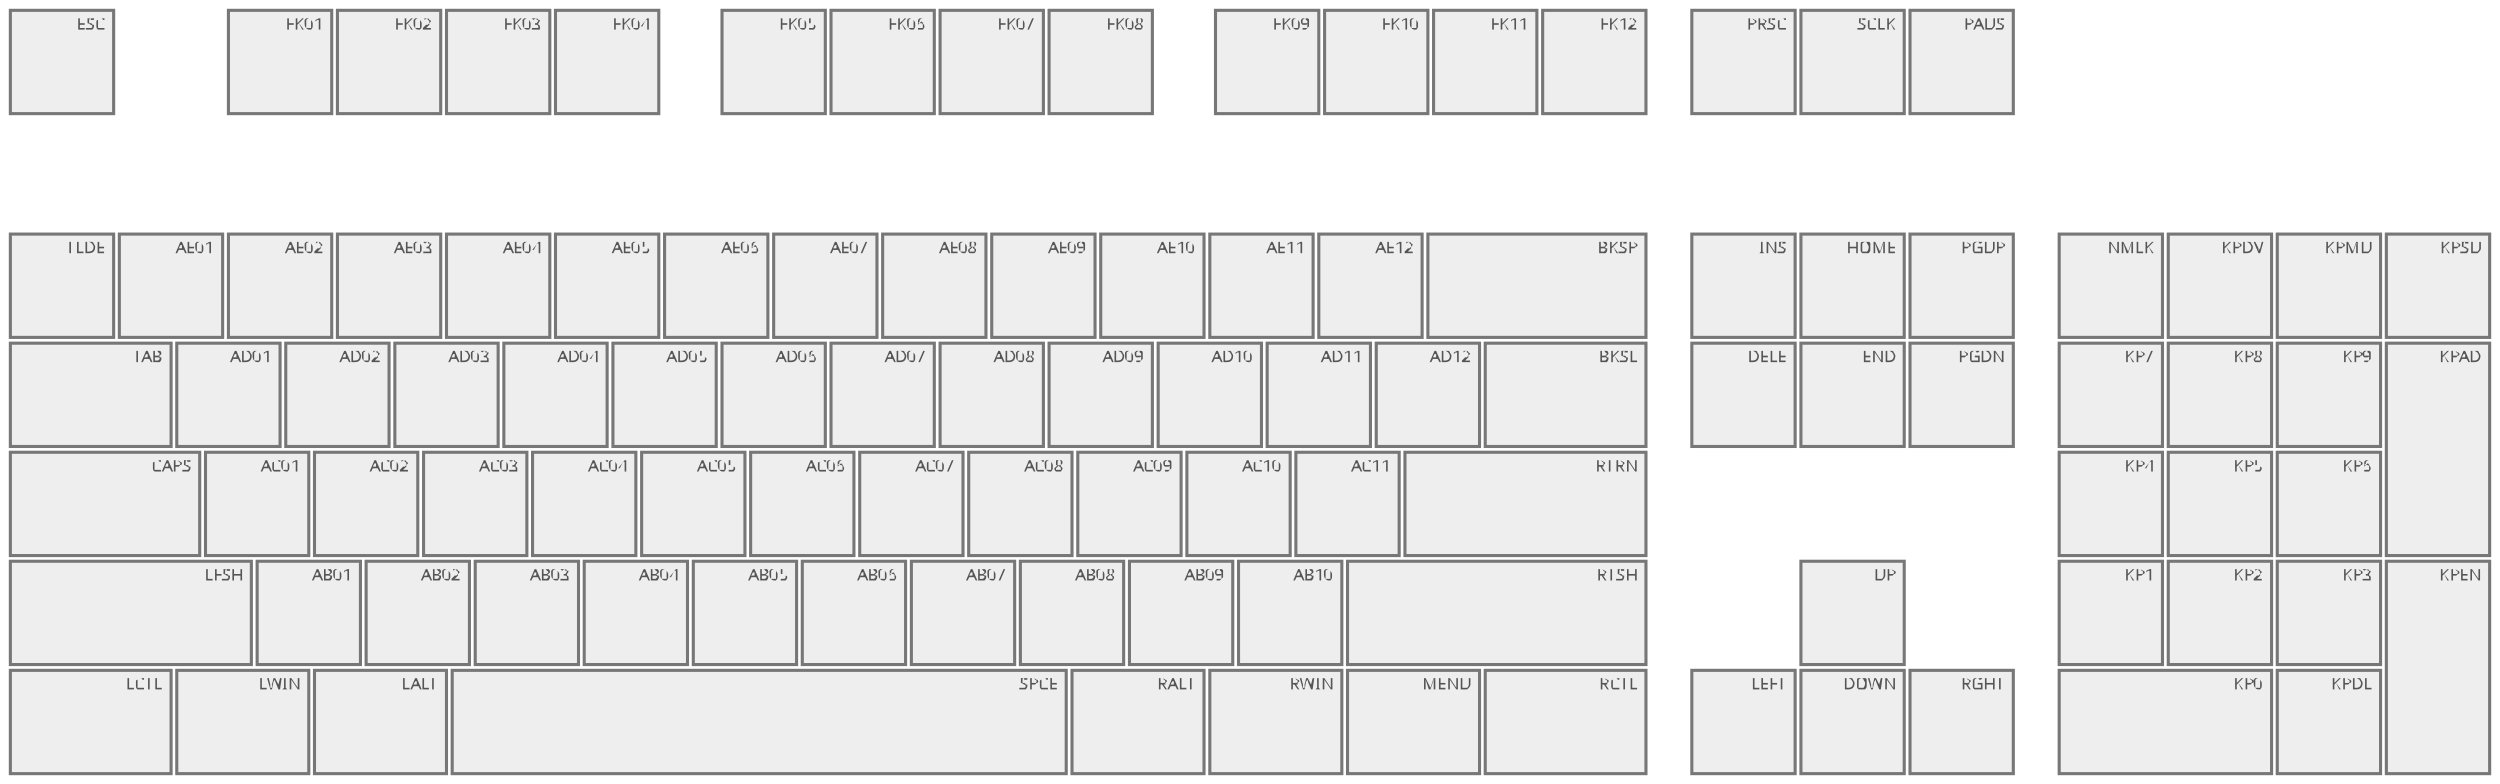
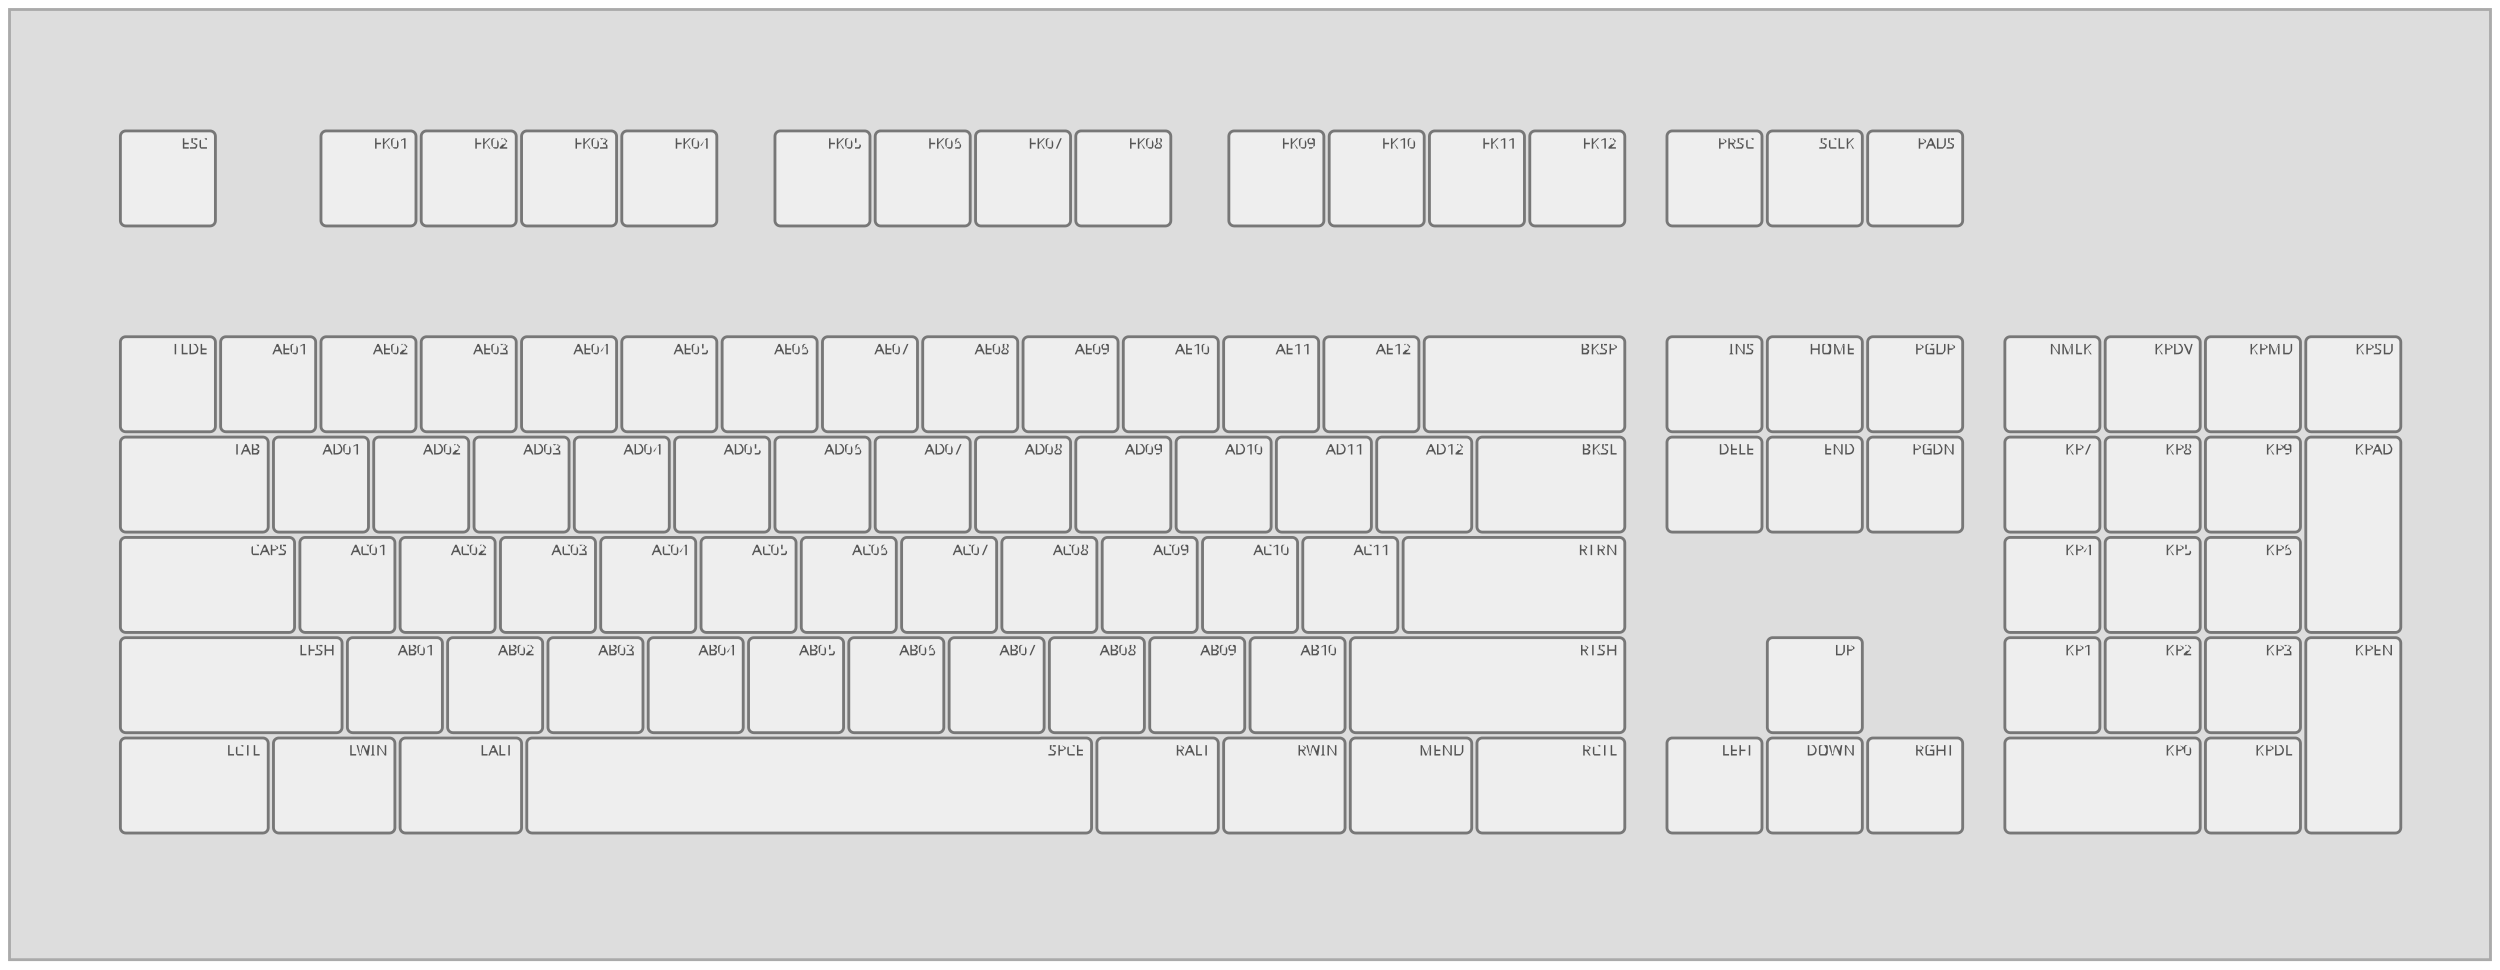
- <svg xmlns="http://www.w3.org/2000/svg" width="1452" height="455.333" viewBox="1.067 1.178 24.2 7.589">
-   <style>.key { fill: #eee; stroke: #777; stroke-width: 0.03; }.key-id { fill: #555; font: 0.16px sans-serif; pointer-events: none; }</style>
+ <svg xmlns="http://www.w3.org/2000/svg" width="1578.667" height="612" viewBox="-0.1 -0.1 26.311 10.2">
+   <style>.keyboard-frame { fill: var(--doodad-fill, #ddd); stroke: #aaa; stroke-width: 0.03; }.key { fill: var(--key-fill, #eee); stroke: #777; stroke-width: 0.03; }.key-id { fill: var(--key-id-fill, #555); font: 0.16px sans-serif; pointer-events: none; }</style>
  <g id="keyboard-geometry">
+     <g id="keyboard-decorations">
+       <rect class="keyboard-frame" x="0" y="0" width="26.111" height="10" />
+     </g>
    <g id="keys">
      <g id="key-ESC" data-key-id="ESC" data-kbd-keycode="1">
-         <rect class="key" x="1.167" y="1.278" width="1" height="1" />
+         <rect class="key" x="1.167" y="1.278" width="1" height="1" rx="0.056" ry="0.056" style="--key-fill: #555" />
      </g>
      <g id="key-FK01" data-key-id="FK01" data-kbd-keycode="59">
-         <rect class="key" x="3.278" y="1.278" width="1" height="1" />
+         <rect class="key" x="3.278" y="1.278" width="1" height="1" rx="0.056" ry="0.056" />
      </g>
      <g id="key-FK02" data-key-id="FK02" data-kbd-keycode="60">
-         <rect class="key" x="4.333" y="1.278" width="1" height="1" />
+         <rect class="key" x="4.333" y="1.278" width="1" height="1" rx="0.056" ry="0.056" />
      </g>
      <g id="key-FK03" data-key-id="FK03" data-kbd-keycode="61">
-         <rect class="key" x="5.389" y="1.278" width="1" height="1" />
+         <rect class="key" x="5.389" y="1.278" width="1" height="1" rx="0.056" ry="0.056" />
      </g>
      <g id="key-FK04" data-key-id="FK04" data-kbd-keycode="62">
-         <rect class="key" x="6.444" y="1.278" width="1" height="1" />
+         <rect class="key" x="6.444" y="1.278" width="1" height="1" rx="0.056" ry="0.056" />
      </g>
      <g id="key-FK05" data-key-id="FK05" data-kbd-keycode="63">
-         <rect class="key" x="8.056" y="1.278" width="1" height="1" />
+         <rect class="key" x="8.056" y="1.278" width="1" height="1" rx="0.056" ry="0.056" />
      </g>
      <g id="key-FK06" data-key-id="FK06" data-kbd-keycode="64">
-         <rect class="key" x="9.111" y="1.278" width="1" height="1" />
+         <rect class="key" x="9.111" y="1.278" width="1" height="1" rx="0.056" ry="0.056" />
      </g>
      <g id="key-FK07" data-key-id="FK07" data-kbd-keycode="65">
-         <rect class="key" x="10.167" y="1.278" width="1" height="1" />
+         <rect class="key" x="10.167" y="1.278" width="1" height="1" rx="0.056" ry="0.056" />
      </g>
      <g id="key-FK08" data-key-id="FK08" data-kbd-keycode="66">
-         <rect class="key" x="11.222" y="1.278" width="1" height="1" />
+         <rect class="key" x="11.222" y="1.278" width="1" height="1" rx="0.056" ry="0.056" />
      </g>
      <g id="key-FK09" data-key-id="FK09" data-kbd-keycode="67">
-         <rect class="key" x="12.833" y="1.278" width="1" height="1" />
+         <rect class="key" x="12.833" y="1.278" width="1" height="1" rx="0.056" ry="0.056" />
      </g>
      <g id="key-FK10" data-key-id="FK10" data-kbd-keycode="68">
-         <rect class="key" x="13.889" y="1.278" width="1" height="1" />
+         <rect class="key" x="13.889" y="1.278" width="1" height="1" rx="0.056" ry="0.056" />
      </g>
      <g id="key-FK11" data-key-id="FK11" data-kbd-keycode="87">
-         <rect class="key" x="14.944" y="1.278" width="1" height="1" />
+         <rect class="key" x="14.944" y="1.278" width="1" height="1" rx="0.056" ry="0.056" />
      </g>
      <g id="key-FK12" data-key-id="FK12" data-kbd-keycode="88">
-         <rect class="key" x="16" y="1.278" width="1" height="1" />
+         <rect class="key" x="16" y="1.278" width="1" height="1" rx="0.056" ry="0.056" />
      </g>
      <g id="key-PRSC" data-key-id="PRSC" data-kbd-keycode="99">
-         <rect class="key" x="17.444" y="1.278" width="1" height="1" />
+         <rect class="key" x="17.444" y="1.278" width="1" height="1" rx="0.056" ry="0.056" />
      </g>
      <g id="key-SCLK" data-key-id="SCLK" data-kbd-keycode="70">
-         <rect class="key" x="18.5" y="1.278" width="1" height="1" />
+         <rect class="key" x="18.5" y="1.278" width="1" height="1" rx="0.056" ry="0.056" />
      </g>
      <g id="key-PAUS" data-key-id="PAUS" data-kbd-keycode="119">
-         <rect class="key" x="19.556" y="1.278" width="1" height="1" />
+         <rect class="key" x="19.556" y="1.278" width="1" height="1" rx="0.056" ry="0.056" />
      </g>
      <g id="key-TLDE" data-key-id="TLDE" data-kbd-keycode="41">
-         <rect class="key" x="1.167" y="3.444" width="1" height="1" />
+         <rect class="key" x="1.167" y="3.444" width="1" height="1" rx="0.056" ry="0.056" />
      </g>
      <g id="key-AE01" data-key-id="AE01" data-kbd-keycode="2">
-         <rect class="key" x="2.222" y="3.444" width="1" height="1" />
+         <rect class="key" x="2.222" y="3.444" width="1" height="1" rx="0.056" ry="0.056" />
      </g>
      <g id="key-AE02" data-key-id="AE02" data-kbd-keycode="3">
-         <rect class="key" x="3.278" y="3.444" width="1" height="1" />
+         <rect class="key" x="3.278" y="3.444" width="1" height="1" rx="0.056" ry="0.056" />
      </g>
      <g id="key-AE03" data-key-id="AE03" data-kbd-keycode="4">
-         <rect class="key" x="4.333" y="3.444" width="1" height="1" />
+         <rect class="key" x="4.333" y="3.444" width="1" height="1" rx="0.056" ry="0.056" />
      </g>
      <g id="key-AE04" data-key-id="AE04" data-kbd-keycode="5">
-         <rect class="key" x="5.389" y="3.444" width="1" height="1" />
+         <rect class="key" x="5.389" y="3.444" width="1" height="1" rx="0.056" ry="0.056" />
      </g>
      <g id="key-AE05" data-key-id="AE05" data-kbd-keycode="6">
-         <rect class="key" x="6.444" y="3.444" width="1" height="1" />
+         <rect class="key" x="6.444" y="3.444" width="1" height="1" rx="0.056" ry="0.056" />
      </g>
      <g id="key-AE06" data-key-id="AE06" data-kbd-keycode="7">
-         <rect class="key" x="7.5" y="3.444" width="1" height="1" />
+         <rect class="key" x="7.5" y="3.444" width="1" height="1" rx="0.056" ry="0.056" />
      </g>
      <g id="key-AE07" data-key-id="AE07" data-kbd-keycode="8">
-         <rect class="key" x="8.556" y="3.444" width="1" height="1" />
+         <rect class="key" x="8.556" y="3.444" width="1" height="1" rx="0.056" ry="0.056" />
      </g>
      <g id="key-AE08" data-key-id="AE08" data-kbd-keycode="9">
-         <rect class="key" x="9.611" y="3.444" width="1" height="1" />
+         <rect class="key" x="9.611" y="3.444" width="1" height="1" rx="0.056" ry="0.056" />
      </g>
      <g id="key-AE09" data-key-id="AE09" data-kbd-keycode="10">
-         <rect class="key" x="10.667" y="3.444" width="1" height="1" />
+         <rect class="key" x="10.667" y="3.444" width="1" height="1" rx="0.056" ry="0.056" />
      </g>
      <g id="key-AE10" data-key-id="AE10" data-kbd-keycode="11">
-         <rect class="key" x="11.722" y="3.444" width="1" height="1" />
+         <rect class="key" x="11.722" y="3.444" width="1" height="1" rx="0.056" ry="0.056" />
      </g>
      <g id="key-AE11" data-key-id="AE11" data-kbd-keycode="12">
-         <rect class="key" x="12.778" y="3.444" width="1" height="1" />
+         <rect class="key" x="12.778" y="3.444" width="1" height="1" rx="0.056" ry="0.056" />
      </g>
      <g id="key-AE12" data-key-id="AE12" data-kbd-keycode="13">
-         <rect class="key" x="13.833" y="3.444" width="1" height="1" />
+         <rect class="key" x="13.833" y="3.444" width="1" height="1" rx="0.056" ry="0.056" />
      </g>
      <g id="key-BKSP" data-key-id="BKSP" data-kbd-keycode="14">
-         <rect class="key" x="14.889" y="3.444" width="2.111" height="1" />
+         <rect class="key" x="14.889" y="3.444" width="2.111" height="1" rx="0.056" ry="0.056" style="--key-fill: #555" />
      </g>
      <g id="key-TAB" data-key-id="TAB" data-kbd-keycode="15">
-         <rect class="key" x="1.167" y="4.5" width="1.556" height="1" />
+         <rect class="key" x="1.167" y="4.5" width="1.556" height="1" rx="0.056" ry="0.056" style="--key-fill: #555" />
      </g>
      <g id="key-AD01" data-key-id="AD01" data-kbd-keycode="16">
-         <rect class="key" x="2.778" y="4.5" width="1" height="1" />
+         <rect class="key" x="2.778" y="4.5" width="1" height="1" rx="0.056" ry="0.056" />
      </g>
      <g id="key-AD02" data-key-id="AD02" data-kbd-keycode="17">
-         <rect class="key" x="3.833" y="4.5" width="1" height="1" />
+         <rect class="key" x="3.833" y="4.5" width="1" height="1" rx="0.056" ry="0.056" />
      </g>
      <g id="key-AD03" data-key-id="AD03" data-kbd-keycode="18">
-         <rect class="key" x="4.889" y="4.5" width="1" height="1" />
+         <rect class="key" x="4.889" y="4.5" width="1" height="1" rx="0.056" ry="0.056" />
      </g>
      <g id="key-AD04" data-key-id="AD04" data-kbd-keycode="19">
-         <rect class="key" x="5.944" y="4.5" width="1" height="1" />
+         <rect class="key" x="5.944" y="4.5" width="1" height="1" rx="0.056" ry="0.056" />
      </g>
      <g id="key-AD05" data-key-id="AD05" data-kbd-keycode="20">
-         <rect class="key" x="7" y="4.5" width="1" height="1" />
+         <rect class="key" x="7" y="4.5" width="1" height="1" rx="0.056" ry="0.056" />
      </g>
      <g id="key-AD06" data-key-id="AD06" data-kbd-keycode="21">
-         <rect class="key" x="8.056" y="4.5" width="1" height="1" />
+         <rect class="key" x="8.056" y="4.5" width="1" height="1" rx="0.056" ry="0.056" />
      </g>
      <g id="key-AD07" data-key-id="AD07" data-kbd-keycode="22">
-         <rect class="key" x="9.111" y="4.5" width="1" height="1" />
+         <rect class="key" x="9.111" y="4.5" width="1" height="1" rx="0.056" ry="0.056" />
      </g>
      <g id="key-AD08" data-key-id="AD08" data-kbd-keycode="23">
-         <rect class="key" x="10.167" y="4.5" width="1" height="1" />
+         <rect class="key" x="10.167" y="4.5" width="1" height="1" rx="0.056" ry="0.056" />
      </g>
      <g id="key-AD09" data-key-id="AD09" data-kbd-keycode="24">
-         <rect class="key" x="11.222" y="4.5" width="1" height="1" />
+         <rect class="key" x="11.222" y="4.5" width="1" height="1" rx="0.056" ry="0.056" />
      </g>
      <g id="key-AD10" data-key-id="AD10" data-kbd-keycode="25">
-         <rect class="key" x="12.278" y="4.5" width="1" height="1" />
+         <rect class="key" x="12.278" y="4.5" width="1" height="1" rx="0.056" ry="0.056" />
      </g>
      <g id="key-AD11" data-key-id="AD11" data-kbd-keycode="26">
-         <rect class="key" x="13.333" y="4.5" width="1" height="1" />
+         <rect class="key" x="13.333" y="4.5" width="1" height="1" rx="0.056" ry="0.056" />
      </g>
      <g id="key-AD12" data-key-id="AD12" data-kbd-keycode="27">
-         <rect class="key" x="14.389" y="4.5" width="1" height="1" />
+         <rect class="key" x="14.389" y="4.5" width="1" height="1" rx="0.056" ry="0.056" />
      </g>
      <g id="key-BKSL" data-key-id="BKSL" data-kbd-keycode="43">
-         <rect class="key" x="15.444" y="4.5" width="1.556" height="1" />
+         <rect class="key" x="15.444" y="4.5" width="1.556" height="1" rx="0.056" ry="0.056" />
      </g>
      <g id="key-CAPS" data-key-id="CAPS" data-kbd-keycode="58">
-         <rect class="key" x="1.167" y="5.556" width="1.833" height="1" />
+         <rect class="key" x="1.167" y="5.556" width="1.833" height="1" rx="0.056" ry="0.056" style="--key-fill: #555" />
      </g>
      <g id="key-AC01" data-key-id="AC01" data-kbd-keycode="30">
-         <rect class="key" x="3.056" y="5.556" width="1" height="1" />
+         <rect class="key" x="3.056" y="5.556" width="1" height="1" rx="0.056" ry="0.056" />
      </g>
      <g id="key-AC02" data-key-id="AC02" data-kbd-keycode="31">
-         <rect class="key" x="4.111" y="5.556" width="1" height="1" />
+         <rect class="key" x="4.111" y="5.556" width="1" height="1" rx="0.056" ry="0.056" />
      </g>
      <g id="key-AC03" data-key-id="AC03" data-kbd-keycode="32">
-         <rect class="key" x="5.167" y="5.556" width="1" height="1" />
+         <rect class="key" x="5.167" y="5.556" width="1" height="1" rx="0.056" ry="0.056" />
      </g>
      <g id="key-AC04" data-key-id="AC04" data-kbd-keycode="33">
-         <rect class="key" x="6.222" y="5.556" width="1" height="1" />
+         <rect class="key" x="6.222" y="5.556" width="1" height="1" rx="0.056" ry="0.056" />
      </g>
      <g id="key-AC05" data-key-id="AC05" data-kbd-keycode="34">
-         <rect class="key" x="7.278" y="5.556" width="1" height="1" />
+         <rect class="key" x="7.278" y="5.556" width="1" height="1" rx="0.056" ry="0.056" />
      </g>
      <g id="key-AC06" data-key-id="AC06" data-kbd-keycode="35">
-         <rect class="key" x="8.333" y="5.556" width="1" height="1" />
+         <rect class="key" x="8.333" y="5.556" width="1" height="1" rx="0.056" ry="0.056" />
      </g>
      <g id="key-AC07" data-key-id="AC07" data-kbd-keycode="36">
-         <rect class="key" x="9.389" y="5.556" width="1" height="1" />
+         <rect class="key" x="9.389" y="5.556" width="1" height="1" rx="0.056" ry="0.056" />
      </g>
      <g id="key-AC08" data-key-id="AC08" data-kbd-keycode="37">
-         <rect class="key" x="10.444" y="5.556" width="1" height="1" />
+         <rect class="key" x="10.444" y="5.556" width="1" height="1" rx="0.056" ry="0.056" />
      </g>
      <g id="key-AC09" data-key-id="AC09" data-kbd-keycode="38">
-         <rect class="key" x="11.5" y="5.556" width="1" height="1" />
+         <rect class="key" x="11.5" y="5.556" width="1" height="1" rx="0.056" ry="0.056" />
      </g>
      <g id="key-AC10" data-key-id="AC10" data-kbd-keycode="39">
-         <rect class="key" x="12.556" y="5.556" width="1" height="1" />
+         <rect class="key" x="12.556" y="5.556" width="1" height="1" rx="0.056" ry="0.056" />
      </g>
      <g id="key-AC11" data-key-id="AC11" data-kbd-keycode="40">
-         <rect class="key" x="13.611" y="5.556" width="1" height="1" />
+         <rect class="key" x="13.611" y="5.556" width="1" height="1" rx="0.056" ry="0.056" />
      </g>
      <g id="key-RTRN" data-key-id="RTRN" data-kbd-keycode="28">
-         <rect class="key" x="14.667" y="5.556" width="2.333" height="1" />
+         <rect class="key" x="14.667" y="5.556" width="2.333" height="1" rx="0.056" ry="0.056" style="--key-fill: #555" />
      </g>
      <g id="key-LFSH" data-key-id="LFSH" data-kbd-keycode="42">
-         <rect class="key" x="1.167" y="6.611" width="2.333" height="1" />
+         <rect class="key" x="1.167" y="6.611" width="2.333" height="1" rx="0.056" ry="0.056" style="--key-fill: #555" />
      </g>
      <g id="key-AB01" data-key-id="AB01" data-kbd-keycode="44">
-         <rect class="key" x="3.556" y="6.611" width="1" height="1" />
+         <rect class="key" x="3.556" y="6.611" width="1" height="1" rx="0.056" ry="0.056" />
      </g>
      <g id="key-AB02" data-key-id="AB02" data-kbd-keycode="45">
-         <rect class="key" x="4.611" y="6.611" width="1" height="1" />
+         <rect class="key" x="4.611" y="6.611" width="1" height="1" rx="0.056" ry="0.056" />
      </g>
      <g id="key-AB03" data-key-id="AB03" data-kbd-keycode="46">
-         <rect class="key" x="5.667" y="6.611" width="1" height="1" />
+         <rect class="key" x="5.667" y="6.611" width="1" height="1" rx="0.056" ry="0.056" />
      </g>
      <g id="key-AB04" data-key-id="AB04" data-kbd-keycode="47">
-         <rect class="key" x="6.722" y="6.611" width="1" height="1" />
+         <rect class="key" x="6.722" y="6.611" width="1" height="1" rx="0.056" ry="0.056" />
      </g>
      <g id="key-AB05" data-key-id="AB05" data-kbd-keycode="48">
-         <rect class="key" x="7.778" y="6.611" width="1" height="1" />
+         <rect class="key" x="7.778" y="6.611" width="1" height="1" rx="0.056" ry="0.056" />
      </g>
      <g id="key-AB06" data-key-id="AB06" data-kbd-keycode="49">
-         <rect class="key" x="8.833" y="6.611" width="1" height="1" />
+         <rect class="key" x="8.833" y="6.611" width="1" height="1" rx="0.056" ry="0.056" />
      </g>
      <g id="key-AB07" data-key-id="AB07" data-kbd-keycode="50">
-         <rect class="key" x="9.889" y="6.611" width="1" height="1" />
+         <rect class="key" x="9.889" y="6.611" width="1" height="1" rx="0.056" ry="0.056" />
      </g>
      <g id="key-AB08" data-key-id="AB08" data-kbd-keycode="51">
-         <rect class="key" x="10.944" y="6.611" width="1" height="1" />
+         <rect class="key" x="10.944" y="6.611" width="1" height="1" rx="0.056" ry="0.056" />
      </g>
      <g id="key-AB09" data-key-id="AB09" data-kbd-keycode="52">
-         <rect class="key" x="12" y="6.611" width="1" height="1" />
+         <rect class="key" x="12" y="6.611" width="1" height="1" rx="0.056" ry="0.056" />
      </g>
      <g id="key-AB10" data-key-id="AB10" data-kbd-keycode="53">
-         <rect class="key" x="13.056" y="6.611" width="1" height="1" />
+         <rect class="key" x="13.056" y="6.611" width="1" height="1" rx="0.056" ry="0.056" />
      </g>
      <g id="key-RTSH" data-key-id="RTSH" data-kbd-keycode="54">
-         <rect class="key" x="14.111" y="6.611" width="2.889" height="1" />
+         <rect class="key" x="14.111" y="6.611" width="2.889" height="1" rx="0.056" ry="0.056" style="--key-fill: #555" />
      </g>
      <g id="key-LCTL" data-key-id="LCTL" data-kbd-keycode="29">
-         <rect class="key" x="1.167" y="7.667" width="1.556" height="1" />
+         <rect class="key" x="1.167" y="7.667" width="1.556" height="1" rx="0.056" ry="0.056" style="--key-fill: #555" />
      </g>
      <g id="key-LWIN" data-key-id="LWIN" data-kbd-keycode="125">
-         <rect class="key" x="2.778" y="7.667" width="1.278" height="1" />
+         <rect class="key" x="2.778" y="7.667" width="1.278" height="1" rx="0.056" ry="0.056" style="--key-fill: #555" />
      </g>
      <g id="key-LALT" data-key-id="LALT" data-kbd-keycode="56">
-         <rect class="key" x="4.111" y="7.667" width="1.278" height="1" />
+         <rect class="key" x="4.111" y="7.667" width="1.278" height="1" rx="0.056" ry="0.056" style="--key-fill: #555" />
      </g>
      <g id="key-SPCE" data-key-id="SPCE" data-kbd-keycode="57">
-         <rect class="key" x="5.444" y="7.667" width="5.944" height="1" />
+         <rect class="key" x="5.444" y="7.667" width="5.944" height="1" rx="0.056" ry="0.056" style="--key-fill: #f6f6f6" />
      </g>
      <g id="key-RALT" data-key-id="RALT" data-kbd-keycode="100">
-         <rect class="key" x="11.444" y="7.667" width="1.278" height="1" />
+         <rect class="key" x="11.444" y="7.667" width="1.278" height="1" rx="0.056" ry="0.056" style="--key-fill: #555" />
      </g>
      <g id="key-RWIN" data-key-id="RWIN" data-kbd-keycode="126">
-         <rect class="key" x="12.778" y="7.667" width="1.278" height="1" />
+         <rect class="key" x="12.778" y="7.667" width="1.278" height="1" rx="0.056" ry="0.056" style="--key-fill: #555" />
      </g>
      <g id="key-MENU" data-key-id="MENU" data-kbd-keycode="127">
-         <rect class="key" x="14.111" y="7.667" width="1.278" height="1" />
+         <rect class="key" x="14.111" y="7.667" width="1.278" height="1" rx="0.056" ry="0.056" style="--key-fill: #555" />
      </g>
      <g id="key-RCTL" data-key-id="RCTL" data-kbd-keycode="97">
-         <rect class="key" x="15.444" y="7.667" width="1.556" height="1" />
+         <rect class="key" x="15.444" y="7.667" width="1.556" height="1" rx="0.056" ry="0.056" style="--key-fill: #555" />
      </g>
      <g id="key-INS" data-key-id="INS" data-kbd-keycode="110">
-         <rect class="key" x="17.444" y="3.444" width="1" height="1" />
+         <rect class="key" x="17.444" y="3.444" width="1" height="1" rx="0.056" ry="0.056" style="--key-fill: #555" />
      </g>
      <g id="key-HOME" data-key-id="HOME" data-kbd-keycode="102">
-         <rect class="key" x="18.5" y="3.444" width="1" height="1" />
+         <rect class="key" x="18.5" y="3.444" width="1" height="1" rx="0.056" ry="0.056" style="--key-fill: #555" />
      </g>
      <g id="key-PGUP" data-key-id="PGUP" data-kbd-keycode="104">
-         <rect class="key" x="19.556" y="3.444" width="1" height="1" />
+         <rect class="key" x="19.556" y="3.444" width="1" height="1" rx="0.056" ry="0.056" style="--key-fill: #555" />
      </g>
      <g id="key-DELE" data-key-id="DELE" data-kbd-keycode="111">
-         <rect class="key" x="17.444" y="4.5" width="1" height="1" />
+         <rect class="key" x="17.444" y="4.5" width="1" height="1" rx="0.056" ry="0.056" style="--key-fill: #555" />
      </g>
      <g id="key-END" data-key-id="END" data-kbd-keycode="107">
-         <rect class="key" x="18.5" y="4.5" width="1" height="1" />
+         <rect class="key" x="18.5" y="4.5" width="1" height="1" rx="0.056" ry="0.056" style="--key-fill: #555" />
      </g>
      <g id="key-PGDN" data-key-id="PGDN" data-kbd-keycode="109">
-         <rect class="key" x="19.556" y="4.5" width="1" height="1" />
+         <rect class="key" x="19.556" y="4.5" width="1" height="1" rx="0.056" ry="0.056" style="--key-fill: #555" />
      </g>
      <g id="key-UP" data-key-id="UP" data-kbd-keycode="103">
-         <rect class="key" x="18.5" y="6.611" width="1" height="1" />
+         <rect class="key" x="18.5" y="6.611" width="1" height="1" rx="0.056" ry="0.056" style="--key-fill: #555" />
      </g>
      <g id="key-LEFT" data-key-id="LEFT" data-kbd-keycode="105">
-         <rect class="key" x="17.444" y="7.667" width="1" height="1" />
+         <rect class="key" x="17.444" y="7.667" width="1" height="1" rx="0.056" ry="0.056" style="--key-fill: #555" />
      </g>
      <g id="key-DOWN" data-key-id="DOWN" data-kbd-keycode="108">
-         <rect class="key" x="18.5" y="7.667" width="1" height="1" />
+         <rect class="key" x="18.5" y="7.667" width="1" height="1" rx="0.056" ry="0.056" style="--key-fill: #555" />
      </g>
      <g id="key-RGHT" data-key-id="RGHT" data-kbd-keycode="106">
-         <rect class="key" x="19.556" y="7.667" width="1" height="1" />
+         <rect class="key" x="19.556" y="7.667" width="1" height="1" rx="0.056" ry="0.056" style="--key-fill: #555" />
      </g>
      <g id="key-NMLK" data-key-id="NMLK" data-kbd-keycode="69">
-         <rect class="key" x="21" y="3.444" width="1" height="1" />
+         <rect class="key" x="21" y="3.444" width="1" height="1" rx="0.056" ry="0.056" style="--key-fill: #555" />
      </g>
      <g id="key-KPDV" data-key-id="KPDV" data-kbd-keycode="98">
-         <rect class="key" x="22.056" y="3.444" width="1" height="1" />
+         <rect class="key" x="22.056" y="3.444" width="1" height="1" rx="0.056" ry="0.056" style="--key-fill: #555" />
      </g>
      <g id="key-KPMU" data-key-id="KPMU" data-kbd-keycode="55">
-         <rect class="key" x="23.111" y="3.444" width="1" height="1" />
+         <rect class="key" x="23.111" y="3.444" width="1" height="1" rx="0.056" ry="0.056" style="--key-fill: #555" />
      </g>
      <g id="key-KPSU" data-key-id="KPSU" data-kbd-keycode="74">
-         <rect class="key" x="24.167" y="3.444" width="1" height="1" />
+         <rect class="key" x="24.167" y="3.444" width="1" height="1" rx="0.056" ry="0.056" style="--key-fill: #555" />
      </g>
      <g id="key-KP7" data-key-id="KP7" data-kbd-keycode="71">
-         <rect class="key" x="21" y="4.5" width="1" height="1" />
+         <rect class="key" x="21" y="4.5" width="1" height="1" rx="0.056" ry="0.056" />
      </g>
      <g id="key-KP8" data-key-id="KP8" data-kbd-keycode="72">
-         <rect class="key" x="22.056" y="4.5" width="1" height="1" />
+         <rect class="key" x="22.056" y="4.5" width="1" height="1" rx="0.056" ry="0.056" />
      </g>
      <g id="key-KP9" data-key-id="KP9" data-kbd-keycode="73">
-         <rect class="key" x="23.111" y="4.5" width="1" height="1" />
+         <rect class="key" x="23.111" y="4.5" width="1" height="1" rx="0.056" ry="0.056" />
      </g>
      <g id="key-KPAD" data-key-id="KPAD" data-kbd-keycode="78">
-         <rect class="key" x="24.167" y="4.5" width="1" height="2.056" />
+         <rect class="key" x="24.167" y="4.5" width="1" height="2.056" rx="0.056" ry="0.056" style="--key-fill: #555" />
      </g>
      <g id="key-KP4" data-key-id="KP4" data-kbd-keycode="75">
-         <rect class="key" x="21" y="5.556" width="1" height="1" />
+         <rect class="key" x="21" y="5.556" width="1" height="1" rx="0.056" ry="0.056" />
      </g>
      <g id="key-KP5" data-key-id="KP5" data-kbd-keycode="76">
-         <rect class="key" x="22.056" y="5.556" width="1" height="1" />
+         <rect class="key" x="22.056" y="5.556" width="1" height="1" rx="0.056" ry="0.056" />
      </g>
      <g id="key-KP6" data-key-id="KP6" data-kbd-keycode="77">
-         <rect class="key" x="23.111" y="5.556" width="1" height="1" />
+         <rect class="key" x="23.111" y="5.556" width="1" height="1" rx="0.056" ry="0.056" />
      </g>
      <g id="key-KP1" data-key-id="KP1" data-kbd-keycode="79">
-         <rect class="key" x="21" y="6.611" width="1" height="1" />
+         <rect class="key" x="21" y="6.611" width="1" height="1" rx="0.056" ry="0.056" />
      </g>
      <g id="key-KP2" data-key-id="KP2" data-kbd-keycode="80">
-         <rect class="key" x="22.056" y="6.611" width="1" height="1" />
+         <rect class="key" x="22.056" y="6.611" width="1" height="1" rx="0.056" ry="0.056" />
      </g>
      <g id="key-KP3" data-key-id="KP3" data-kbd-keycode="81">
-         <rect class="key" x="23.111" y="6.611" width="1" height="1" />
+         <rect class="key" x="23.111" y="6.611" width="1" height="1" rx="0.056" ry="0.056" />
      </g>
      <g id="key-KPEN" data-key-id="KPEN" data-kbd-keycode="96">
-         <rect class="key" x="24.167" y="6.611" width="1" height="2.056" />
+         <rect class="key" x="24.167" y="6.611" width="1" height="2.056" rx="0.056" ry="0.056" style="--key-fill: #555" />
      </g>
      <g id="key-KP0" data-key-id="KP0" data-kbd-keycode="82">
-         <rect class="key" x="21" y="7.667" width="2.056" height="1" />
+         <rect class="key" x="21" y="7.667" width="2.056" height="1" rx="0.056" ry="0.056" />
      </g>
      <g id="key-KPDL" data-key-id="KPDL" data-kbd-keycode="83">
-         <rect class="key" x="23.111" y="7.667" width="1" height="1" />
+         <rect class="key" x="23.111" y="7.667" width="1" height="1" rx="0.056" ry="0.056" />
      </g>
    </g>
  </g>
  <g id="factory-legends">
-     <text class="key-id" x="2.087" y="1.338" text-anchor="end" dominant-baseline="hanging">ESC</text>
+     <text class="key-id" x="2.087" y="1.338" text-anchor="end" dominant-baseline="hanging" style="--key-id-fill: #eee">ESC</text>
    <text class="key-id" x="4.198" y="1.338" text-anchor="end" dominant-baseline="hanging">FK01</text>
    <text class="key-id" x="5.253" y="1.338" text-anchor="end" dominant-baseline="hanging">FK02</text>
    <text class="key-id" x="6.309" y="1.338" text-anchor="end" dominant-baseline="hanging">FK03</text>
    <text class="key-id" x="7.364" y="1.338" text-anchor="end" dominant-baseline="hanging">FK04</text>
    <text class="key-id" x="8.976" y="1.338" text-anchor="end" dominant-baseline="hanging">FK05</text>
    <text class="key-id" x="10.031" y="1.338" text-anchor="end" dominant-baseline="hanging">FK06</text>
    <text class="key-id" x="11.087" y="1.338" text-anchor="end" dominant-baseline="hanging">FK07</text>
    <text class="key-id" x="12.142" y="1.338" text-anchor="end" dominant-baseline="hanging">FK08</text>
    <text class="key-id" x="13.753" y="1.338" text-anchor="end" dominant-baseline="hanging">FK09</text>
    <text class="key-id" x="14.809" y="1.338" text-anchor="end" dominant-baseline="hanging">FK10</text>
    <text class="key-id" x="15.864" y="1.338" text-anchor="end" dominant-baseline="hanging">FK11</text>
    <text class="key-id" x="16.92" y="1.338" text-anchor="end" dominant-baseline="hanging">FK12</text>
    <text class="key-id" x="18.364" y="1.338" text-anchor="end" dominant-baseline="hanging">PRSC</text>
    <text class="key-id" x="19.42" y="1.338" text-anchor="end" dominant-baseline="hanging">SCLK</text>
    <text class="key-id" x="20.476" y="1.338" text-anchor="end" dominant-baseline="hanging">PAUS</text>
    <text class="key-id" x="2.087" y="3.504" text-anchor="end" dominant-baseline="hanging">TLDE</text>
    <text class="key-id" x="3.142" y="3.504" text-anchor="end" dominant-baseline="hanging">AE01</text>
    <text class="key-id" x="4.198" y="3.504" text-anchor="end" dominant-baseline="hanging">AE02</text>
    <text class="key-id" x="5.253" y="3.504" text-anchor="end" dominant-baseline="hanging">AE03</text>
    <text class="key-id" x="6.309" y="3.504" text-anchor="end" dominant-baseline="hanging">AE04</text>
    <text class="key-id" x="7.364" y="3.504" text-anchor="end" dominant-baseline="hanging">AE05</text>
    <text class="key-id" x="8.42" y="3.504" text-anchor="end" dominant-baseline="hanging">AE06</text>
    <text class="key-id" x="9.476" y="3.504" text-anchor="end" dominant-baseline="hanging">AE07</text>
    <text class="key-id" x="10.531" y="3.504" text-anchor="end" dominant-baseline="hanging">AE08</text>
    <text class="key-id" x="11.587" y="3.504" text-anchor="end" dominant-baseline="hanging">AE09</text>
    <text class="key-id" x="12.642" y="3.504" text-anchor="end" dominant-baseline="hanging">AE10</text>
    <text class="key-id" x="13.698" y="3.504" text-anchor="end" dominant-baseline="hanging">AE11</text>
    <text class="key-id" x="14.753" y="3.504" text-anchor="end" dominant-baseline="hanging">AE12</text>
-     <text class="key-id" x="16.92" y="3.504" text-anchor="end" dominant-baseline="hanging">BKSP</text>
-     <text class="key-id" x="2.642" y="4.56" text-anchor="end" dominant-baseline="hanging">TAB</text>
+     <text class="key-id" x="16.92" y="3.504" text-anchor="end" dominant-baseline="hanging" style="--key-id-fill: #eee">BKSP</text>
+     <text class="key-id" x="2.642" y="4.56" text-anchor="end" dominant-baseline="hanging" style="--key-id-fill: #eee">TAB</text>
    <text class="key-id" x="3.698" y="4.56" text-anchor="end" dominant-baseline="hanging">AD01</text>
    <text class="key-id" x="4.753" y="4.56" text-anchor="end" dominant-baseline="hanging">AD02</text>
    <text class="key-id" x="5.809" y="4.56" text-anchor="end" dominant-baseline="hanging">AD03</text>
    <text class="key-id" x="6.864" y="4.56" text-anchor="end" dominant-baseline="hanging">AD04</text>
    <text class="key-id" x="7.92" y="4.56" text-anchor="end" dominant-baseline="hanging">AD05</text>
    <text class="key-id" x="8.976" y="4.56" text-anchor="end" dominant-baseline="hanging">AD06</text>
    <text class="key-id" x="10.031" y="4.56" text-anchor="end" dominant-baseline="hanging">AD07</text>
    <text class="key-id" x="11.087" y="4.56" text-anchor="end" dominant-baseline="hanging">AD08</text>
    <text class="key-id" x="12.142" y="4.56" text-anchor="end" dominant-baseline="hanging">AD09</text>
    <text class="key-id" x="13.198" y="4.56" text-anchor="end" dominant-baseline="hanging">AD10</text>
    <text class="key-id" x="14.253" y="4.56" text-anchor="end" dominant-baseline="hanging">AD11</text>
    <text class="key-id" x="15.309" y="4.56" text-anchor="end" dominant-baseline="hanging">AD12</text>
    <text class="key-id" x="16.92" y="4.56" text-anchor="end" dominant-baseline="hanging">BKSL</text>
-     <text class="key-id" x="2.92" y="5.616" text-anchor="end" dominant-baseline="hanging">CAPS</text>
+     <text class="key-id" x="2.92" y="5.616" text-anchor="end" dominant-baseline="hanging" style="--key-id-fill: #eee">CAPS</text>
    <text class="key-id" x="3.976" y="5.616" text-anchor="end" dominant-baseline="hanging">AC01</text>
    <text class="key-id" x="5.031" y="5.616" text-anchor="end" dominant-baseline="hanging">AC02</text>
    <text class="key-id" x="6.087" y="5.616" text-anchor="end" dominant-baseline="hanging">AC03</text>
    <text class="key-id" x="7.142" y="5.616" text-anchor="end" dominant-baseline="hanging">AC04</text>
    <text class="key-id" x="8.198" y="5.616" text-anchor="end" dominant-baseline="hanging">AC05</text>
    <text class="key-id" x="9.253" y="5.616" text-anchor="end" dominant-baseline="hanging">AC06</text>
    <text class="key-id" x="10.309" y="5.616" text-anchor="end" dominant-baseline="hanging">AC07</text>
    <text class="key-id" x="11.364" y="5.616" text-anchor="end" dominant-baseline="hanging">AC08</text>
    <text class="key-id" x="12.42" y="5.616" text-anchor="end" dominant-baseline="hanging">AC09</text>
    <text class="key-id" x="13.476" y="5.616" text-anchor="end" dominant-baseline="hanging">AC10</text>
    <text class="key-id" x="14.531" y="5.616" text-anchor="end" dominant-baseline="hanging">AC11</text>
-     <text class="key-id" x="16.92" y="5.616" text-anchor="end" dominant-baseline="hanging">RTRN</text>
-     <text class="key-id" x="3.42" y="6.671" text-anchor="end" dominant-baseline="hanging">LFSH</text>
+     <text class="key-id" x="16.92" y="5.616" text-anchor="end" dominant-baseline="hanging" style="--key-id-fill: #eee">RTRN</text>
+     <text class="key-id" x="3.42" y="6.671" text-anchor="end" dominant-baseline="hanging" style="--key-id-fill: #eee">LFSH</text>
    <text class="key-id" x="4.476" y="6.671" text-anchor="end" dominant-baseline="hanging">AB01</text>
    <text class="key-id" x="5.531" y="6.671" text-anchor="end" dominant-baseline="hanging">AB02</text>
    <text class="key-id" x="6.587" y="6.671" text-anchor="end" dominant-baseline="hanging">AB03</text>
    <text class="key-id" x="7.642" y="6.671" text-anchor="end" dominant-baseline="hanging">AB04</text>
    <text class="key-id" x="8.698" y="6.671" text-anchor="end" dominant-baseline="hanging">AB05</text>
    <text class="key-id" x="9.753" y="6.671" text-anchor="end" dominant-baseline="hanging">AB06</text>
    <text class="key-id" x="10.809" y="6.671" text-anchor="end" dominant-baseline="hanging">AB07</text>
    <text class="key-id" x="11.864" y="6.671" text-anchor="end" dominant-baseline="hanging">AB08</text>
    <text class="key-id" x="12.92" y="6.671" text-anchor="end" dominant-baseline="hanging">AB09</text>
    <text class="key-id" x="13.976" y="6.671" text-anchor="end" dominant-baseline="hanging">AB10</text>
-     <text class="key-id" x="16.92" y="6.671" text-anchor="end" dominant-baseline="hanging">RTSH</text>
-     <text class="key-id" x="2.642" y="7.727" text-anchor="end" dominant-baseline="hanging">LCTL</text>
-     <text class="key-id" x="3.976" y="7.727" text-anchor="end" dominant-baseline="hanging">LWIN</text>
-     <text class="key-id" x="5.309" y="7.727" text-anchor="end" dominant-baseline="hanging">LALT</text>
-     <text class="key-id" x="11.309" y="7.727" text-anchor="end" dominant-baseline="hanging">SPCE</text>
-     <text class="key-id" x="12.642" y="7.727" text-anchor="end" dominant-baseline="hanging">RALT</text>
-     <text class="key-id" x="13.976" y="7.727" text-anchor="end" dominant-baseline="hanging">RWIN</text>
-     <text class="key-id" x="15.309" y="7.727" text-anchor="end" dominant-baseline="hanging">MENU</text>
-     <text class="key-id" x="16.92" y="7.727" text-anchor="end" dominant-baseline="hanging">RCTL</text>
-     <text class="key-id" x="18.364" y="3.504" text-anchor="end" dominant-baseline="hanging">INS</text>
-     <text class="key-id" x="19.42" y="3.504" text-anchor="end" dominant-baseline="hanging">HOME</text>
-     <text class="key-id" x="20.476" y="3.504" text-anchor="end" dominant-baseline="hanging">PGUP</text>
-     <text class="key-id" x="18.364" y="4.56" text-anchor="end" dominant-baseline="hanging">DELE</text>
-     <text class="key-id" x="19.42" y="4.56" text-anchor="end" dominant-baseline="hanging">END</text>
-     <text class="key-id" x="20.476" y="4.56" text-anchor="end" dominant-baseline="hanging">PGDN</text>
-     <text class="key-id" x="19.42" y="6.671" text-anchor="end" dominant-baseline="hanging">UP</text>
-     <text class="key-id" x="18.364" y="7.727" text-anchor="end" dominant-baseline="hanging">LEFT</text>
-     <text class="key-id" x="19.42" y="7.727" text-anchor="end" dominant-baseline="hanging">DOWN</text>
-     <text class="key-id" x="20.476" y="7.727" text-anchor="end" dominant-baseline="hanging">RGHT</text>
-     <text class="key-id" x="21.92" y="3.504" text-anchor="end" dominant-baseline="hanging">NMLK</text>
-     <text class="key-id" x="22.976" y="3.504" text-anchor="end" dominant-baseline="hanging">KPDV</text>
-     <text class="key-id" x="24.031" y="3.504" text-anchor="end" dominant-baseline="hanging">KPMU</text>
-     <text class="key-id" x="25.087" y="3.504" text-anchor="end" dominant-baseline="hanging">KPSU</text>
+     <text class="key-id" x="16.92" y="6.671" text-anchor="end" dominant-baseline="hanging" style="--key-id-fill: #eee">RTSH</text>
+     <text class="key-id" x="2.642" y="7.727" text-anchor="end" dominant-baseline="hanging" style="--key-id-fill: #eee">LCTL</text>
+     <text class="key-id" x="3.976" y="7.727" text-anchor="end" dominant-baseline="hanging" style="--key-id-fill: #eee">LWIN</text>
+     <text class="key-id" x="5.309" y="7.727" text-anchor="end" dominant-baseline="hanging" style="--key-id-fill: #eee">LALT</text>
+     <text class="key-id" x="11.309" y="7.727" text-anchor="end" dominant-baseline="hanging" style="--key-id-fill: #555">SPCE</text>
+     <text class="key-id" x="12.642" y="7.727" text-anchor="end" dominant-baseline="hanging" style="--key-id-fill: #eee">RALT</text>
+     <text class="key-id" x="13.976" y="7.727" text-anchor="end" dominant-baseline="hanging" style="--key-id-fill: #eee">RWIN</text>
+     <text class="key-id" x="15.309" y="7.727" text-anchor="end" dominant-baseline="hanging" style="--key-id-fill: #eee">MENU</text>
+     <text class="key-id" x="16.92" y="7.727" text-anchor="end" dominant-baseline="hanging" style="--key-id-fill: #eee">RCTL</text>
+     <text class="key-id" x="18.364" y="3.504" text-anchor="end" dominant-baseline="hanging" style="--key-id-fill: #eee">INS</text>
+     <text class="key-id" x="19.42" y="3.504" text-anchor="end" dominant-baseline="hanging" style="--key-id-fill: #eee">HOME</text>
+     <text class="key-id" x="20.476" y="3.504" text-anchor="end" dominant-baseline="hanging" style="--key-id-fill: #eee">PGUP</text>
+     <text class="key-id" x="18.364" y="4.56" text-anchor="end" dominant-baseline="hanging" style="--key-id-fill: #eee">DELE</text>
+     <text class="key-id" x="19.42" y="4.56" text-anchor="end" dominant-baseline="hanging" style="--key-id-fill: #eee">END</text>
+     <text class="key-id" x="20.476" y="4.56" text-anchor="end" dominant-baseline="hanging" style="--key-id-fill: #eee">PGDN</text>
+     <text class="key-id" x="19.42" y="6.671" text-anchor="end" dominant-baseline="hanging" style="--key-id-fill: #eee">UP</text>
+     <text class="key-id" x="18.364" y="7.727" text-anchor="end" dominant-baseline="hanging" style="--key-id-fill: #eee">LEFT</text>
+     <text class="key-id" x="19.42" y="7.727" text-anchor="end" dominant-baseline="hanging" style="--key-id-fill: #eee">DOWN</text>
+     <text class="key-id" x="20.476" y="7.727" text-anchor="end" dominant-baseline="hanging" style="--key-id-fill: #eee">RGHT</text>
+     <text class="key-id" x="21.92" y="3.504" text-anchor="end" dominant-baseline="hanging" style="--key-id-fill: #eee">NMLK</text>
+     <text class="key-id" x="22.976" y="3.504" text-anchor="end" dominant-baseline="hanging" style="--key-id-fill: #eee">KPDV</text>
+     <text class="key-id" x="24.031" y="3.504" text-anchor="end" dominant-baseline="hanging" style="--key-id-fill: #eee">KPMU</text>
+     <text class="key-id" x="25.087" y="3.504" text-anchor="end" dominant-baseline="hanging" style="--key-id-fill: #eee">KPSU</text>
    <text class="key-id" x="21.92" y="4.56" text-anchor="end" dominant-baseline="hanging">KP7</text>
    <text class="key-id" x="22.976" y="4.56" text-anchor="end" dominant-baseline="hanging">KP8</text>
    <text class="key-id" x="24.031" y="4.56" text-anchor="end" dominant-baseline="hanging">KP9</text>
-     <text class="key-id" x="25.087" y="4.56" text-anchor="end" dominant-baseline="hanging">KPAD</text>
+     <text class="key-id" x="25.087" y="4.56" text-anchor="end" dominant-baseline="hanging" style="--key-id-fill: #eee">KPAD</text>
    <text class="key-id" x="21.92" y="5.616" text-anchor="end" dominant-baseline="hanging">KP4</text>
    <text class="key-id" x="22.976" y="5.616" text-anchor="end" dominant-baseline="hanging">KP5</text>
    <text class="key-id" x="24.031" y="5.616" text-anchor="end" dominant-baseline="hanging">KP6</text>
    <text class="key-id" x="21.92" y="6.671" text-anchor="end" dominant-baseline="hanging">KP1</text>
    <text class="key-id" x="22.976" y="6.671" text-anchor="end" dominant-baseline="hanging">KP2</text>
    <text class="key-id" x="24.031" y="6.671" text-anchor="end" dominant-baseline="hanging">KP3</text>
-     <text class="key-id" x="25.087" y="6.671" text-anchor="end" dominant-baseline="hanging">KPEN</text>
+     <text class="key-id" x="25.087" y="6.671" text-anchor="end" dominant-baseline="hanging" style="--key-id-fill: #eee">KPEN</text>
    <text class="key-id" x="22.976" y="7.727" text-anchor="end" dominant-baseline="hanging">KP0</text>
    <text class="key-id" x="24.031" y="7.727" text-anchor="end" dominant-baseline="hanging">KPDL</text>
  </g>
  <g id="overlay-legends" />
</svg>
